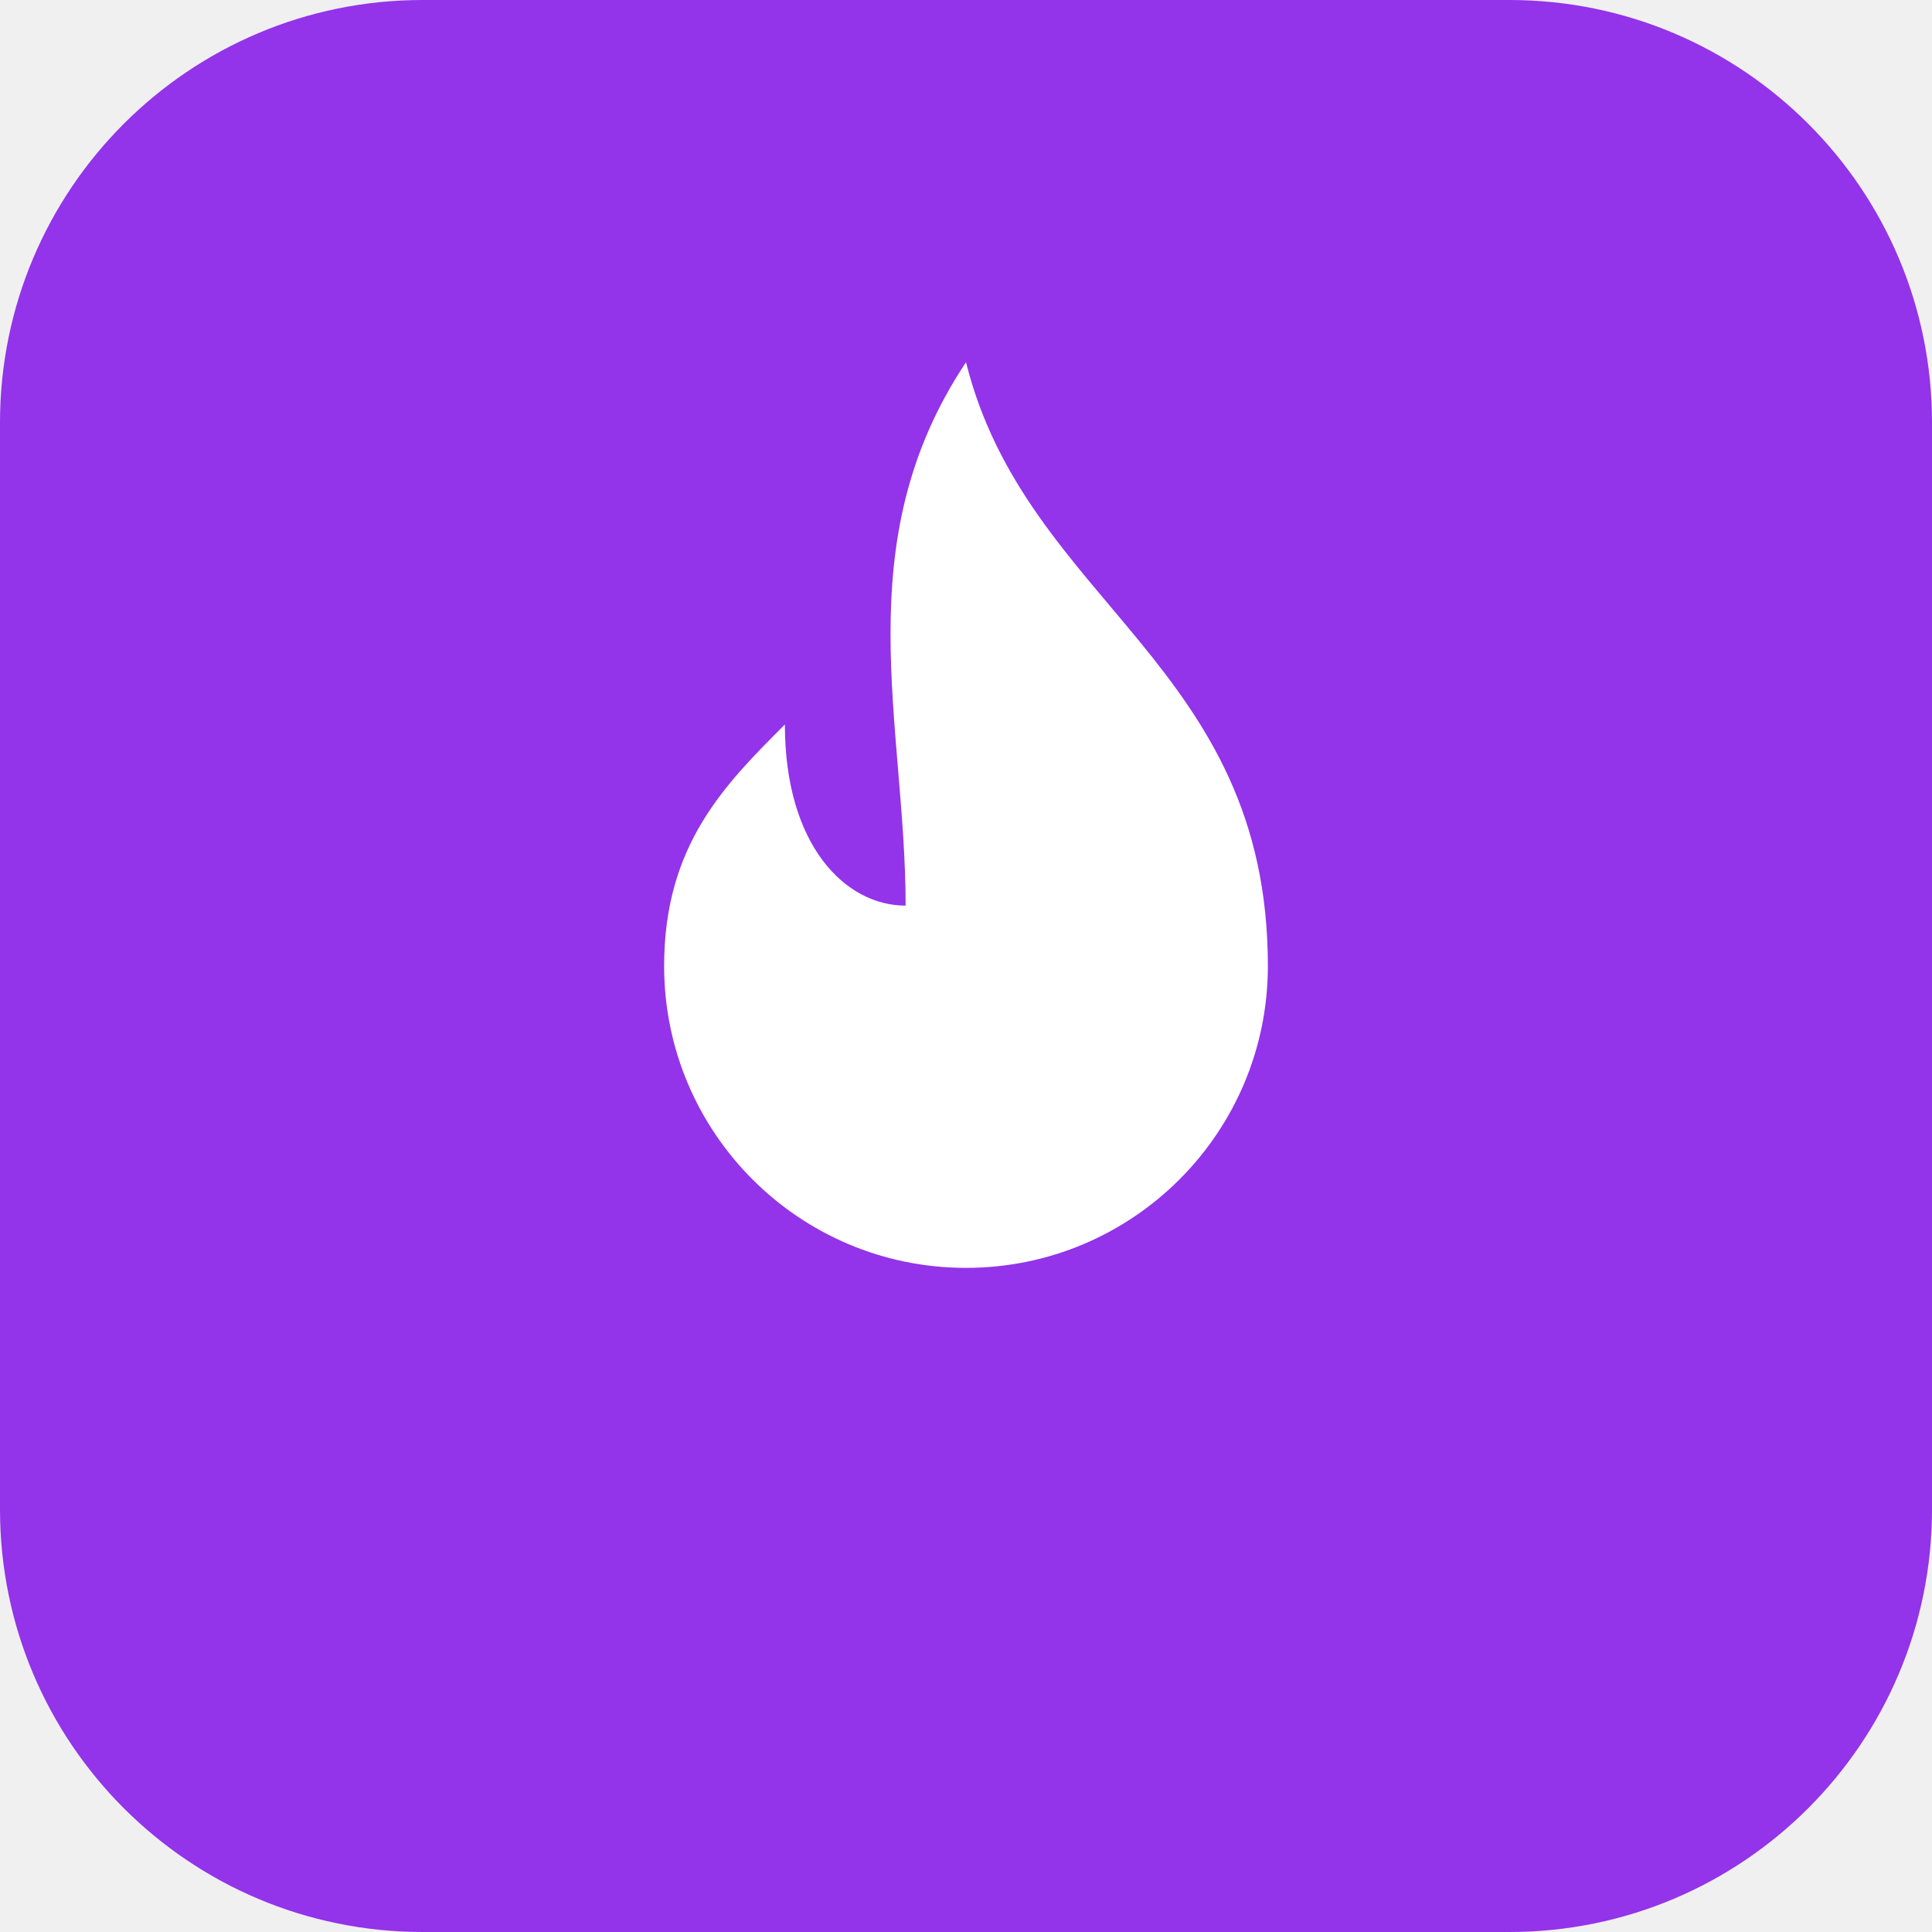
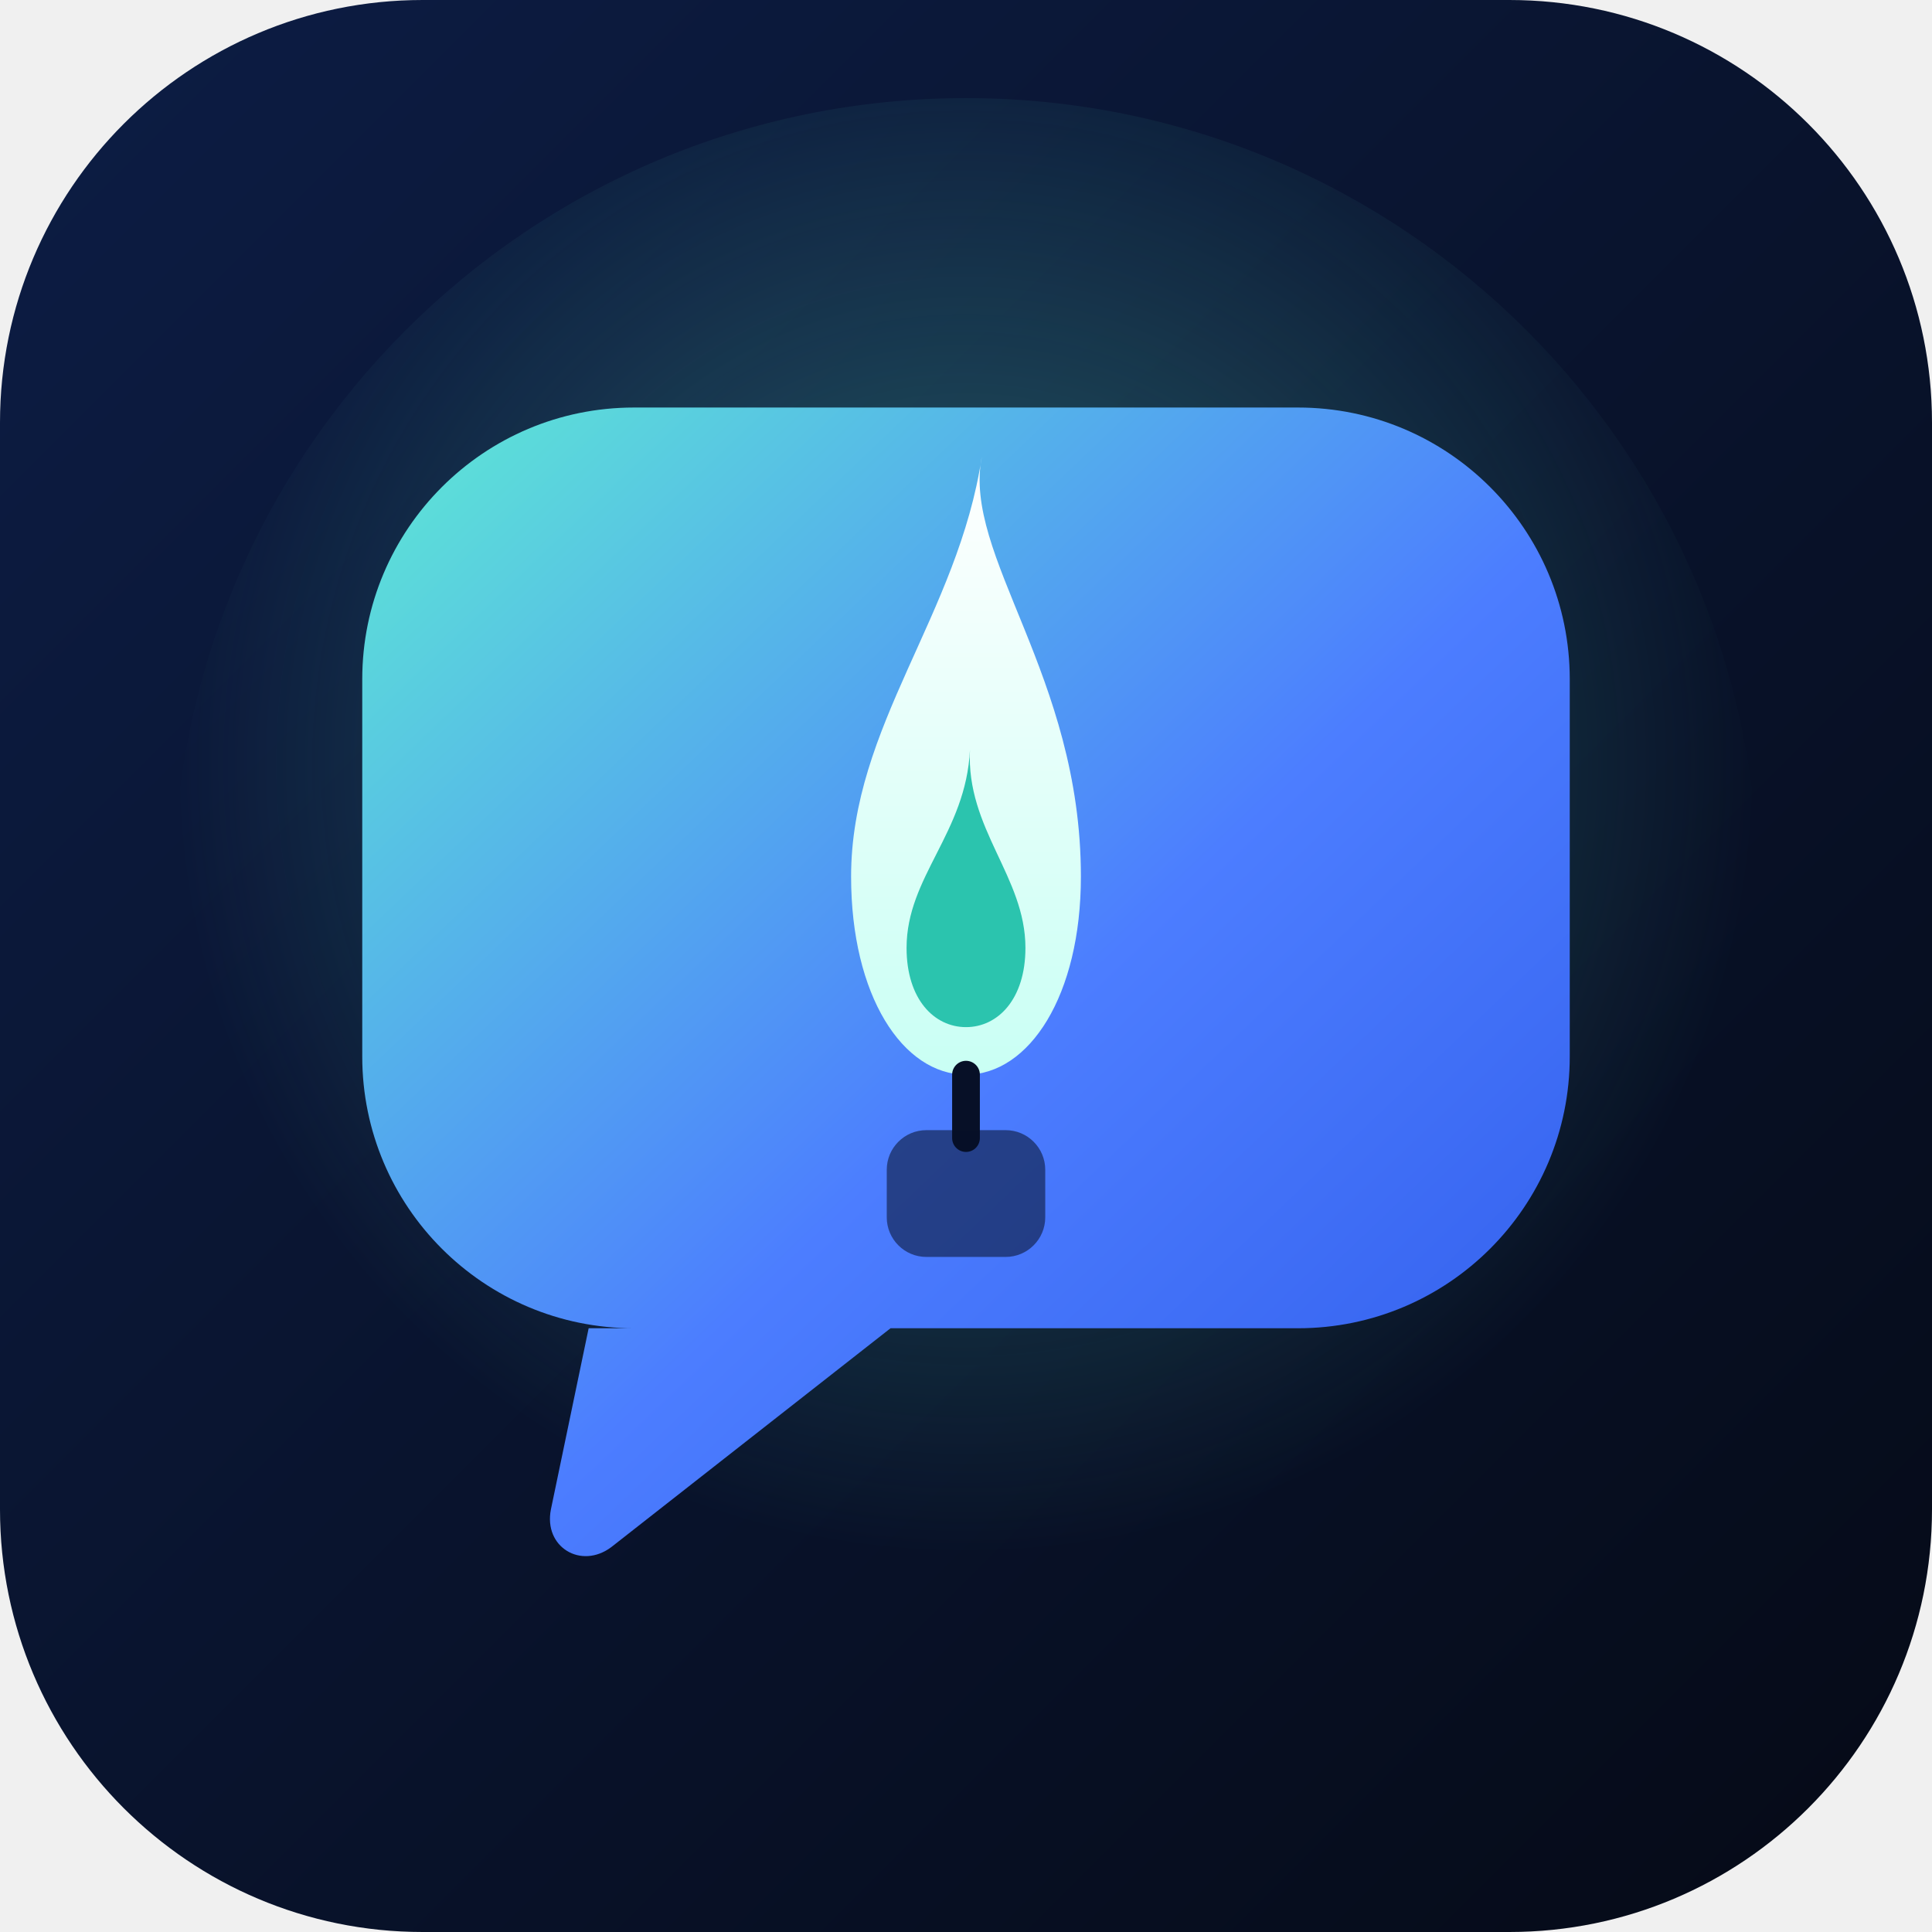
- <svg xmlns="http://www.w3.org/2000/svg" viewBox="0 0 64 64">
-   <rect width="64" height="64" rx="14" fill="#9333EA" />
-   <path transform="translate(8 6) scale(2)" d="M12 3c1 4 5 5 5 10a5 5 0 0 1-10 0c0-2 1-3 2-4 0 2 1 3 2 3 0-3-1-6 1-9z" fill="#fff" />
+ <svg xmlns="http://www.w3.org/2000/svg" viewBox="0 0 512 512">
+   <defs>
+     <linearGradient id="bg" x1="0" y1="0" x2="1" y2="1">
+       <stop offset="0" stop-color="#0D1D45" />
+       <stop offset="1" stop-color="#050A16" />
+     </linearGradient>
+     <linearGradient id="bub" x1="0" y1="0" x2="1" y2="1">
+       <stop offset="0" stop-color="#5EEAD4" />
+       <stop offset=".55" stop-color="#4C7DFF" />
+       <stop offset="1" stop-color="#2F5BEA" />
+     </linearGradient>
+     <linearGradient id="fl" x1="0" y1="0" x2="0" y2="1">
+       <stop offset="0" stop-color="#FFFFFF" />
+       <stop offset="1" stop-color="#C9FFF4" />
+     </linearGradient>
+     <radialGradient id="glow" cx=".5" cy=".42" r=".5">
+       <stop offset="0" stop-color="#5EEAD4" stop-opacity=".35" />
+       <stop offset="1" stop-color="#5EEAD4" stop-opacity="0" />
+     </radialGradient>
+   </defs>
+   <rect width="512" height="512" rx="112" fill="url(#bg)" />
+   <circle cx="256" cy="236" r="210" fill="url(#glow)" />
+   <g transform="translate(256 256) scale(1.0) translate(-256 -256)">
+     <path d="M168 108h176a72 72 0 0 1 72 72v100a72 72 0 0 1-72 72H236l-74 58c-8 6-18 0-16-10l10-48h12a72 72 0 0 1-72-72V180a72 72 0 0 1 72-72z" fill="url(#bub)" />
+     <g transform="translate(130 100) scale(10.5)">
+       <path d="M12.4 2C11.9 4.5 14.9 7.5 14.9 12.6C14.9 15.6 13.6 17.6 12 17.6C10.4 17.6 9.1 15.6 9.1 12.6C9.1 8.8 11.8 6 12.4 2z" fill="url(#fl)" />
+       <path d="M12.1 9.4C12 11.4 13.5 12.6 13.5 14.4C13.5 15.7 12.8 16.4 12 16.4C11.2 16.4 10.5 15.7 10.5 14.4C10.5 12.6 12 11.5 12.1 9.4z" fill="#2BC4AE" />
+       <path d="M12 17.6v1.6" stroke="#071027" stroke-width=".7" stroke-linecap="round" />
+       <rect x="10" y="19" width="4" height="3.2" rx="1" fill="#071027" fill-opacity=".55" />
+     </g>
+   </g>
</svg>
